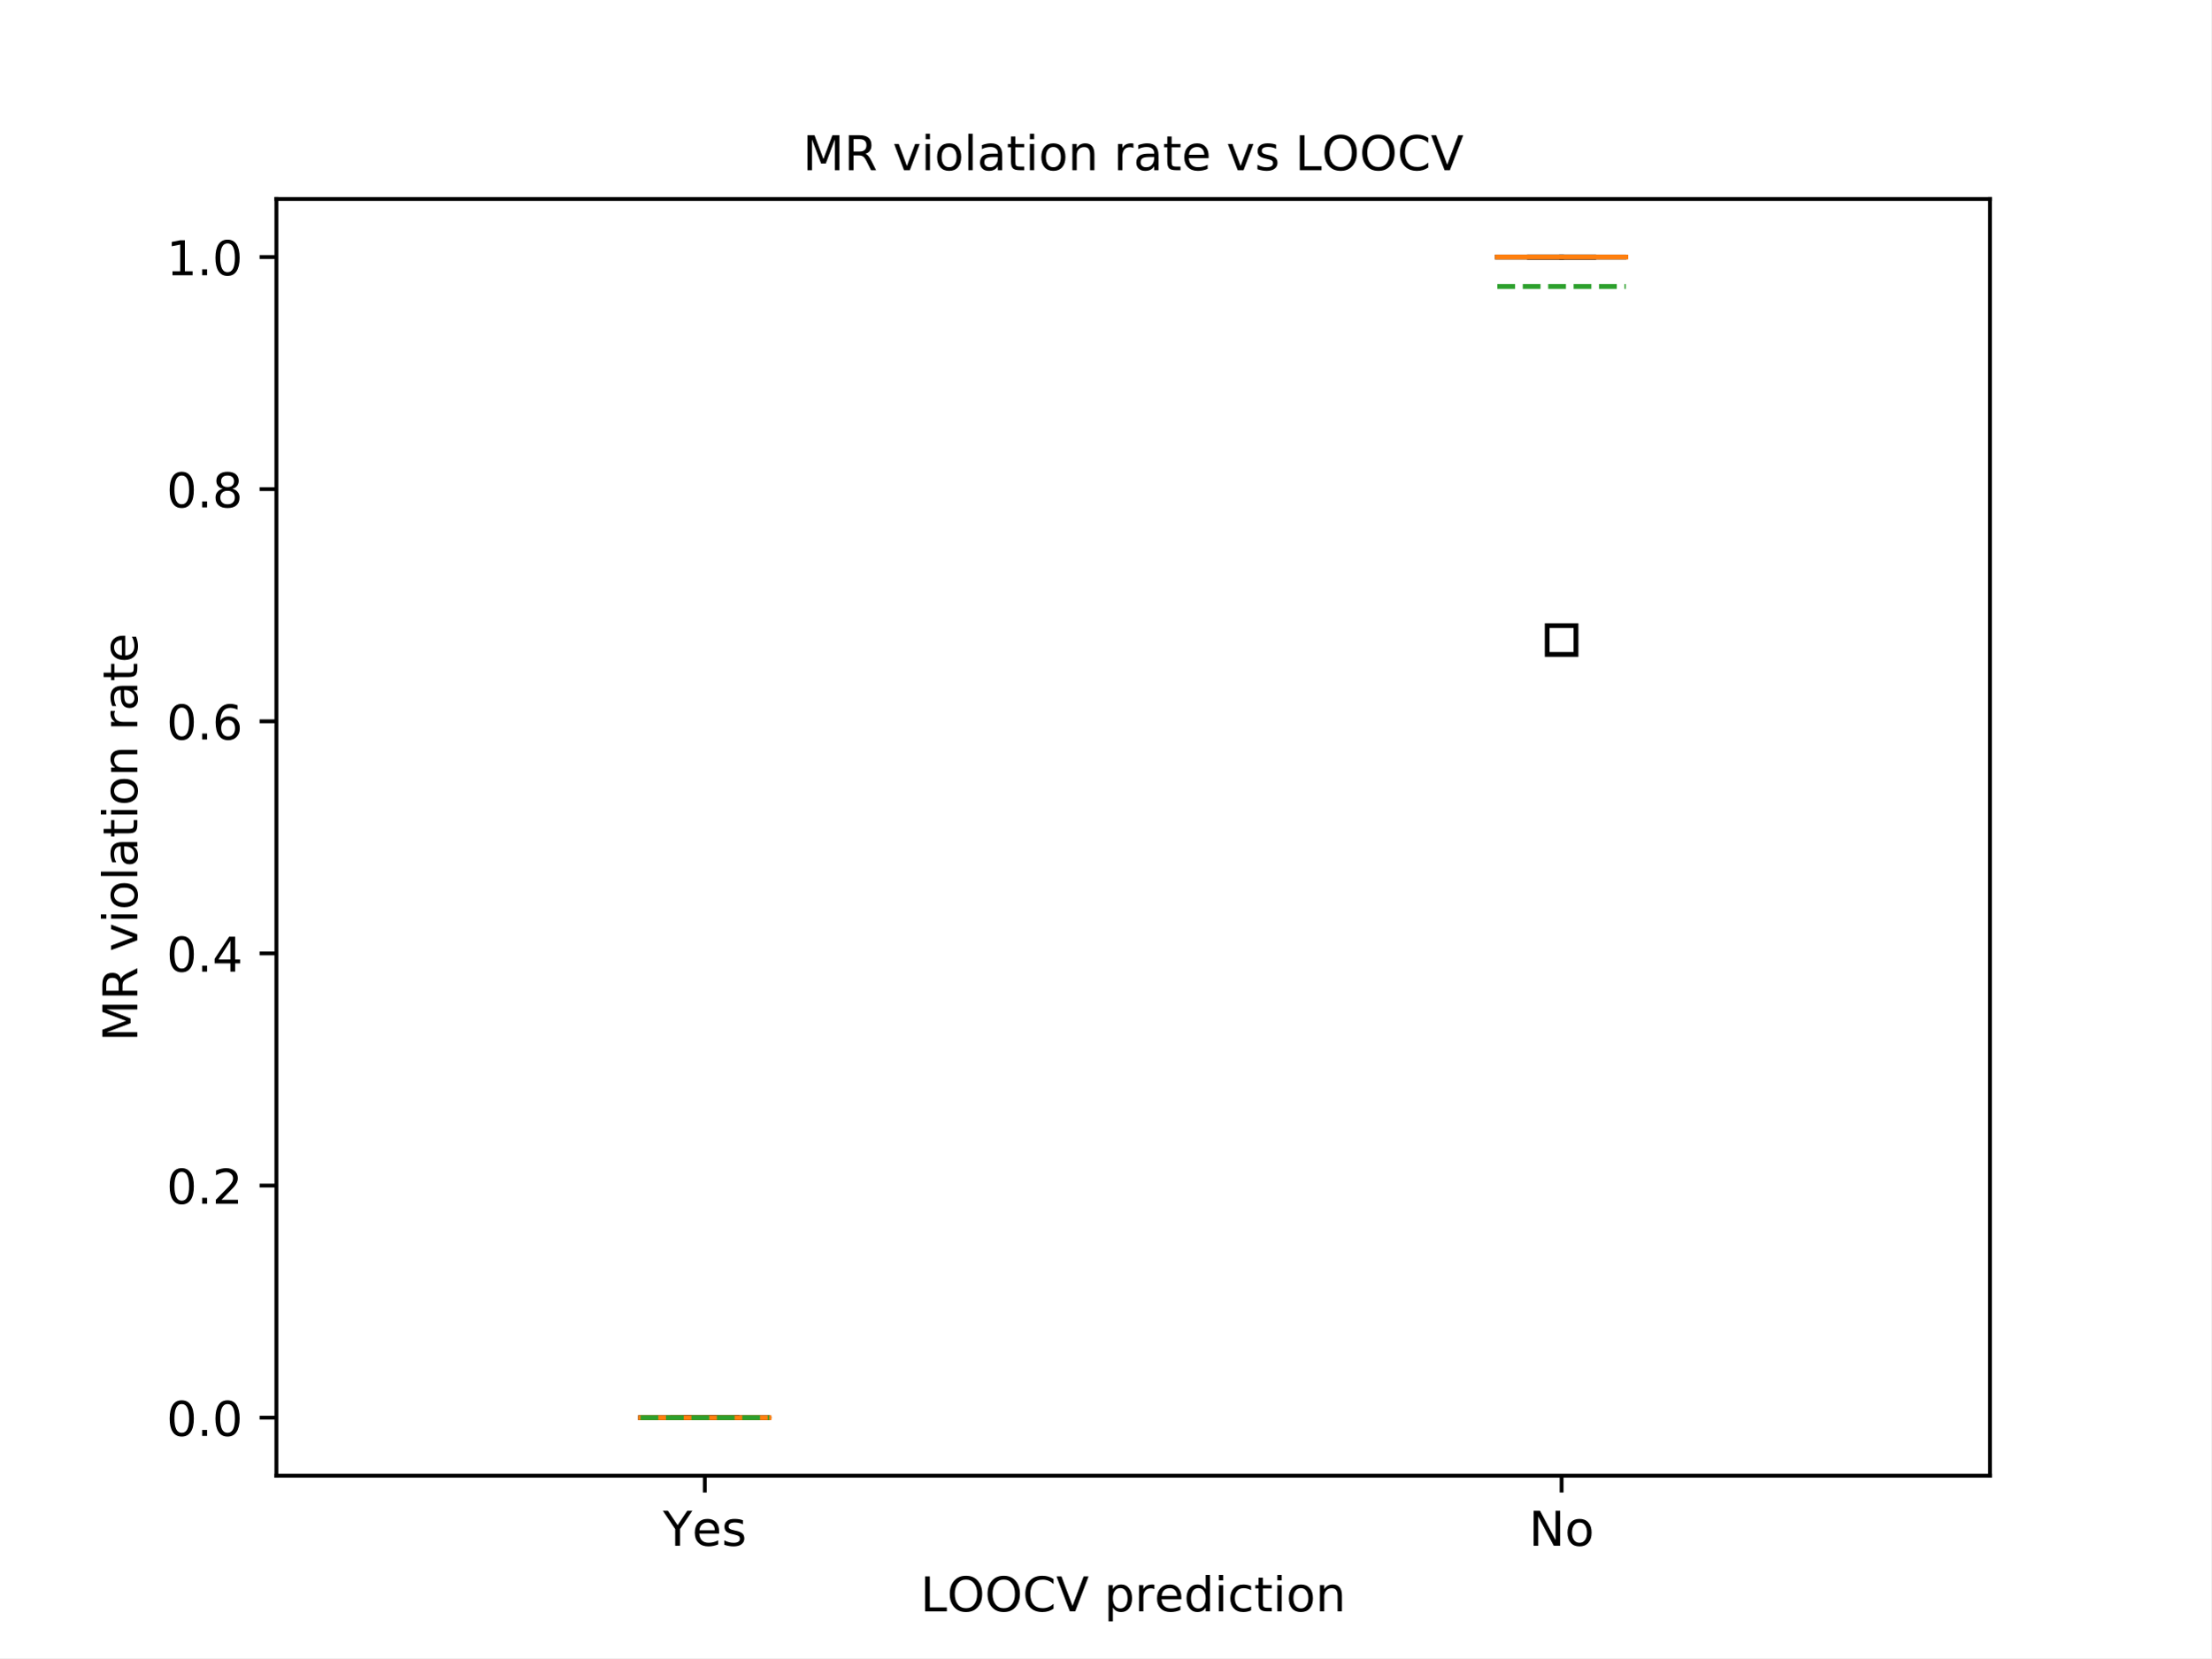
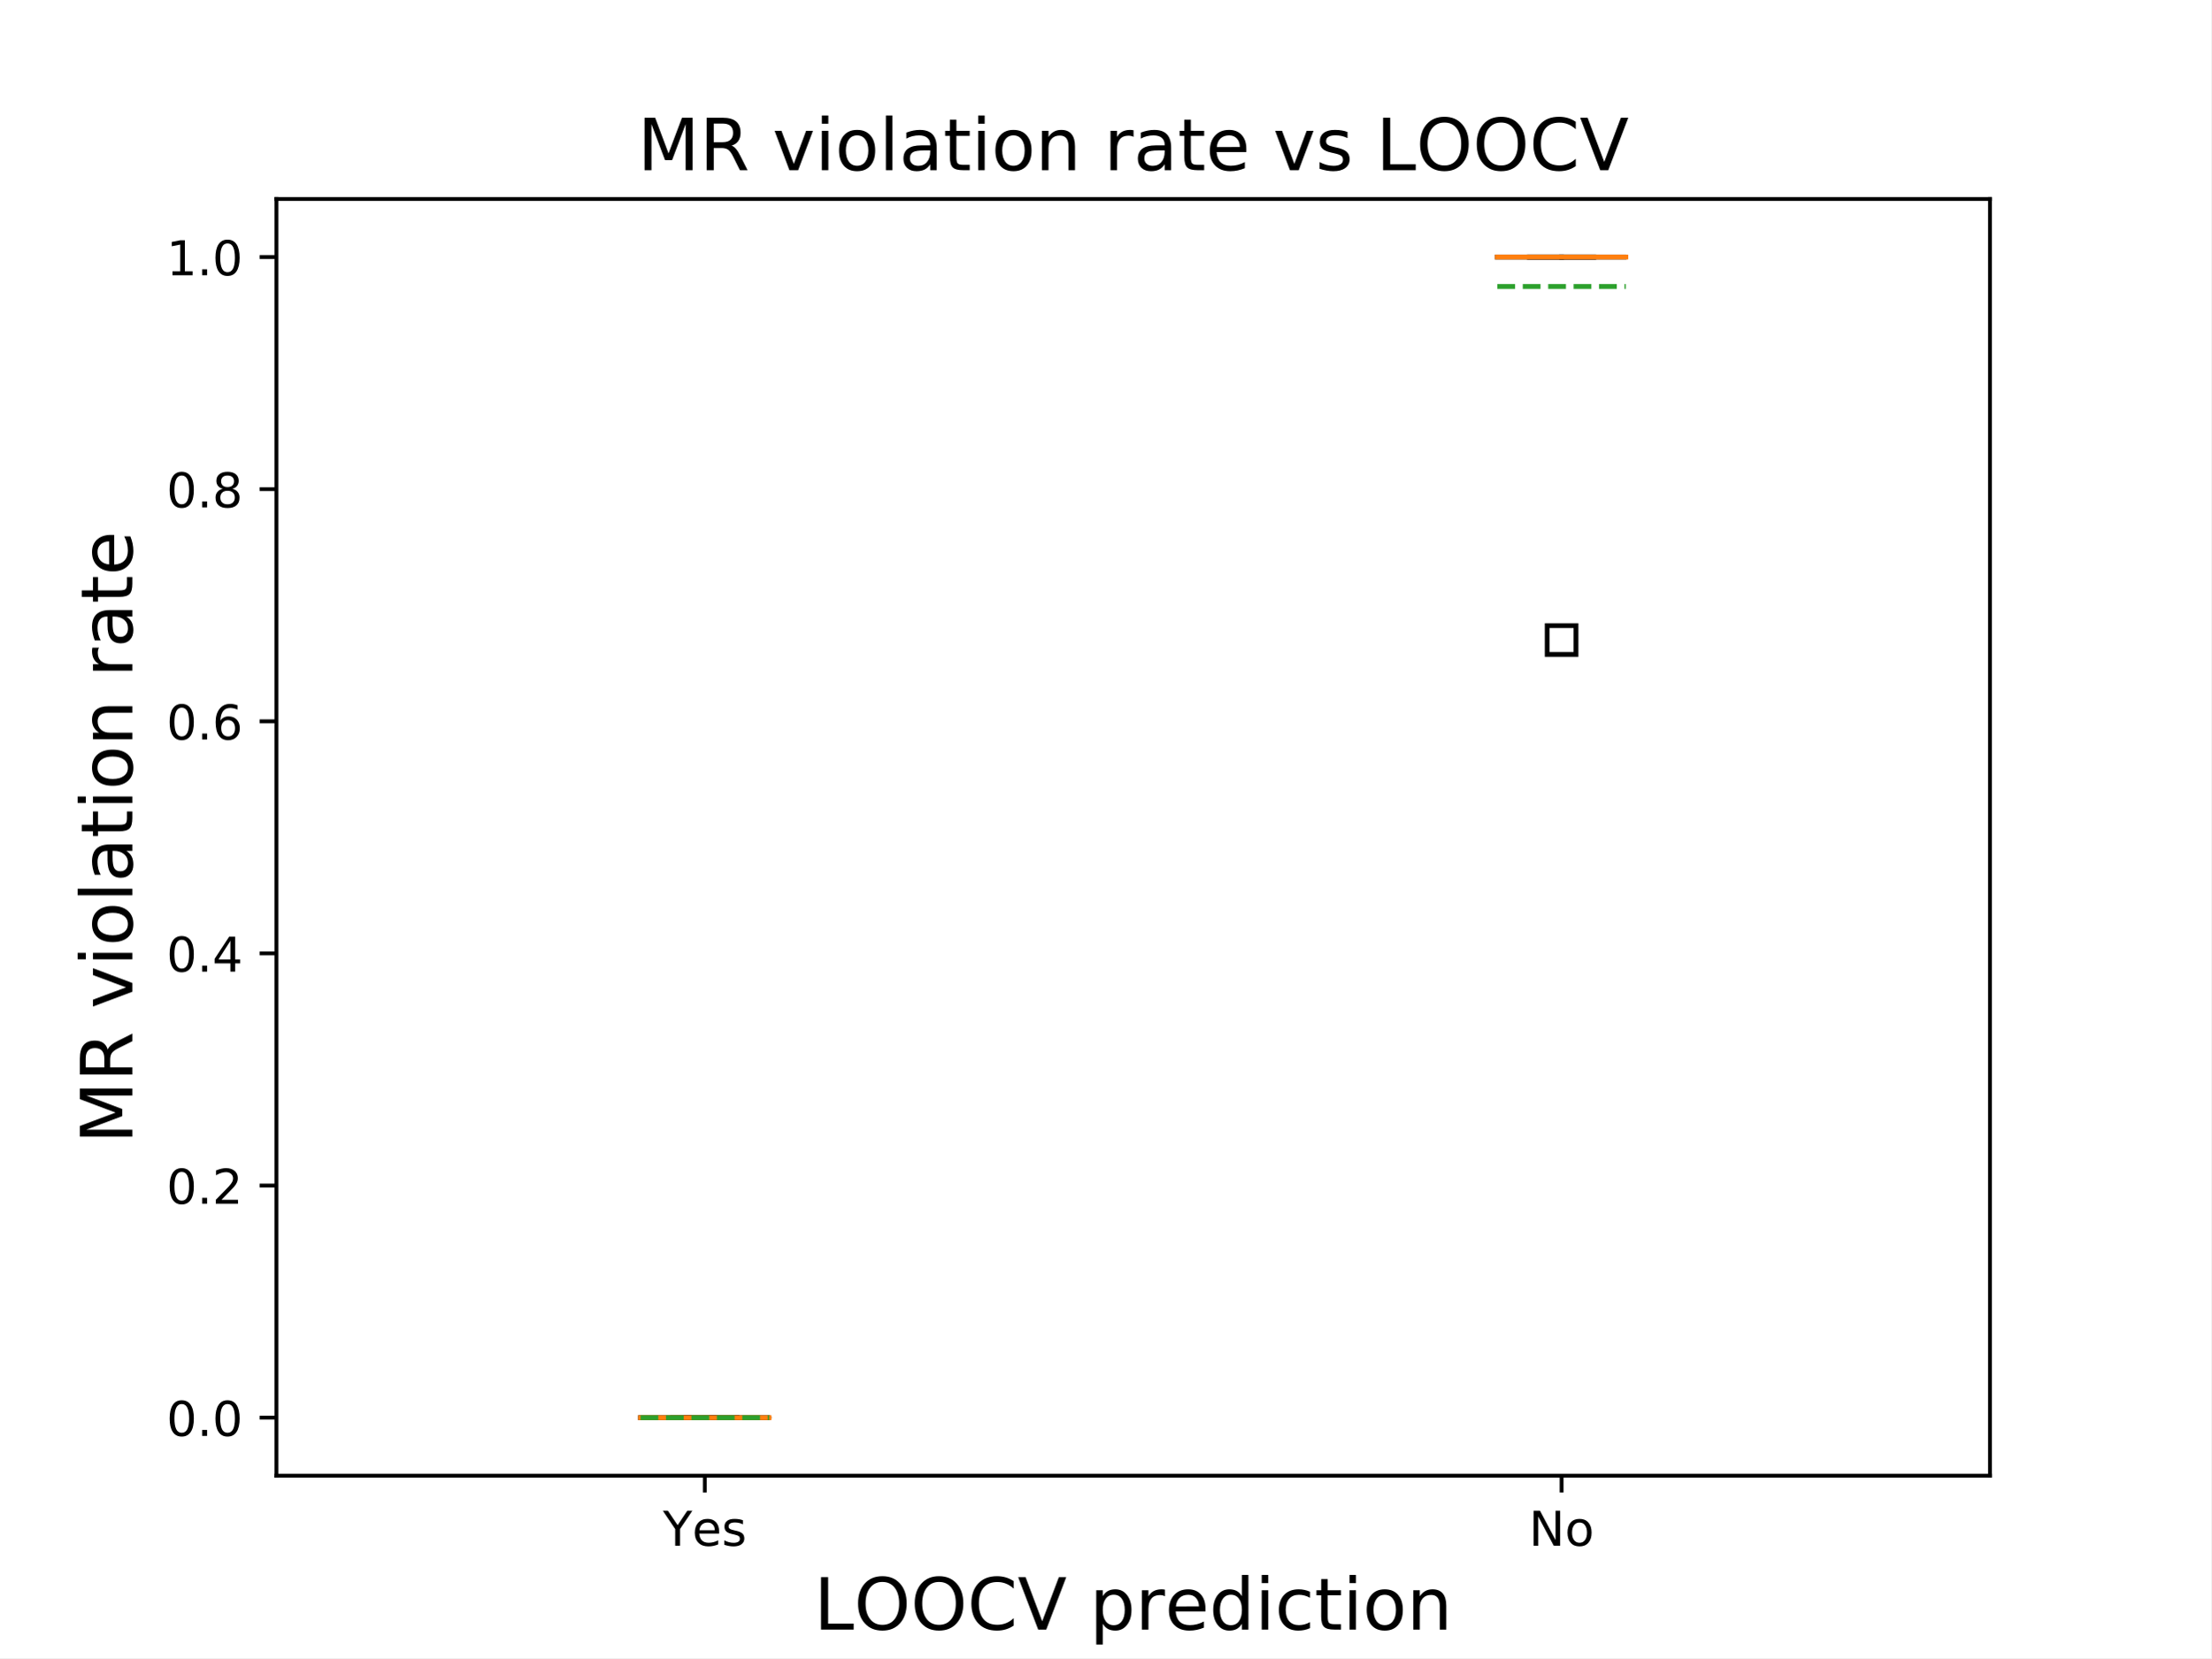
<svg xmlns="http://www.w3.org/2000/svg" xmlns:xlink="http://www.w3.org/1999/xlink" height="345.6pt" version="1.1" viewBox="0 0 460.8 345.6" width="460.8pt">
  <defs>
    <style type="text/css">
*{stroke-linecap:butt;stroke-linejoin:round;}
  </style>
  </defs>
  <g id="figure_1">
    <g id="patch_1">
      <path d="M 0 345.6  L 460.8 345.6  L 460.8 0  L 0 0  z " style="fill:#ffffff;" />
    </g>
    <g id="axes_1">
      <g id="patch_2">
        <path d="M 57.6 307.584  L 414.72 307.584  L 414.72 41.472  L 57.6 41.472  z " style="fill:#ffffff;" />
      </g>
      <g id="matplotlib.axis_1">
        <g id="xtick_1">
          <g id="line2d_1">
            <defs>
-               <path d="M 0 0  L 0 3.5  " id="m6969bfac36" style="stroke:#000000;stroke-width:0.8;" />
-             </defs>
-             <g>
-               <use style="stroke:#000000;stroke-width:0.8;" x="146.88" xlink:href="#m6969bfac36" y="307.584" />
+               <path d="M 0 0  L 0 3.5  " id="m2fade5f09b" style="stroke:#000000;stroke-width:0.8;" />
+             </defs>
+             <g>
+               <use style="stroke:#000000;stroke-width:0.8;" x="146.88" xlink:href="#m2fade5f09b" y="307.584" />
            </g>
          </g>
          <g id="text_1">
            <defs>
              <path d="M -0.203 72.906  L 10.406 72.906  L 30.609 42.922  L 50.688 72.906  L 61.281 72.906  L 35.5 34.719  L 35.5 0  L 25.594 0  L 25.594 34.719  z " id="DejaVuSans-89" />
              <path d="M 56.203 29.594  L 56.203 25.203  L 14.891 25.203  Q 15.484 15.922 20.484 11.062  Q 25.484 6.203 34.422 6.203  Q 39.594 6.203 44.453 7.469  Q 49.312 8.734 54.109 11.281  L 54.109 2.781  Q 49.266 0.734 44.188 -0.344  Q 39.109 -1.422 33.891 -1.422  Q 20.797 -1.422 13.156 6.188  Q 5.516 13.812 5.516 26.812  Q 5.516 40.234 12.766 48.109  Q 20.016 56 32.328 56  Q 43.359 56 49.781 48.891  Q 56.203 41.797 56.203 29.594  z M 47.219 32.234  Q 47.125 39.594 43.094 43.984  Q 39.062 48.391 32.422 48.391  Q 24.906 48.391 20.391 44.141  Q 15.875 39.891 15.188 32.172  z " id="DejaVuSans-101" />
              <path d="M 44.281 53.078  L 44.281 44.578  Q 40.484 46.531 36.375 47.5  Q 32.281 48.484 27.875 48.484  Q 21.188 48.484 17.844 46.438  Q 14.5 44.391 14.5 40.281  Q 14.5 37.156 16.891 35.375  Q 19.281 33.594 26.516 31.984  L 29.594 31.297  Q 39.156 29.25 43.188 25.516  Q 47.219 21.781 47.219 15.094  Q 47.219 7.469 41.188 3.016  Q 35.156 -1.422 24.609 -1.422  Q 20.219 -1.422 15.453 -0.562  Q 10.688 0.297 5.422 2  L 5.422 11.281  Q 10.406 8.688 15.234 7.391  Q 20.062 6.109 24.812 6.109  Q 31.156 6.109 34.562 8.281  Q 37.984 10.453 37.984 14.406  Q 37.984 18.062 35.516 20.016  Q 33.062 21.969 24.703 23.781  L 21.578 24.516  Q 13.234 26.266 9.516 29.906  Q 5.812 33.547 5.812 39.891  Q 5.812 47.609 11.281 51.797  Q 16.75 56 26.812 56  Q 31.781 56 36.172 55.266  Q 40.578 54.547 44.281 53.078  z " id="DejaVuSans-115" />
            </defs>
            <g transform="translate(138.155 322.1824)scale(0.1 -0.1)">
              <use xlink:href="#DejaVuSans-89" />
              <use x="60.881" xlink:href="#DejaVuSans-101" />
              <use x="122.404" xlink:href="#DejaVuSans-115" />
            </g>
          </g>
        </g>
        <g id="xtick_2">
          <g id="line2d_2">
            <g>
-               <use style="stroke:#000000;stroke-width:0.8;" x="325.44" xlink:href="#m6969bfac36" y="307.584" />
+               <use style="stroke:#000000;stroke-width:0.8;" x="325.44" xlink:href="#m2fade5f09b" y="307.584" />
            </g>
          </g>
          <g id="text_2">
            <defs>
              <path d="M 9.812 72.906  L 23.094 72.906  L 55.422 11.922  L 55.422 72.906  L 64.984 72.906  L 64.984 0  L 51.703 0  L 19.391 60.984  L 19.391 0  L 9.812 0  z " id="DejaVuSans-78" />
              <path d="M 30.609 48.391  Q 23.391 48.391 19.188 42.75  Q 14.984 37.109 14.984 27.297  Q 14.984 17.484 19.156 11.844  Q 23.344 6.203 30.609 6.203  Q 37.797 6.203 41.984 11.859  Q 46.188 17.531 46.188 27.297  Q 46.188 37.016 41.984 42.703  Q 37.797 48.391 30.609 48.391  z M 30.609 56  Q 42.328 56 49.016 48.375  Q 55.719 40.766 55.719 27.297  Q 55.719 13.875 49.016 6.219  Q 42.328 -1.422 30.609 -1.422  Q 18.844 -1.422 12.172 6.219  Q 5.516 13.875 5.516 27.297  Q 5.516 40.766 12.172 48.375  Q 18.844 56 30.609 56  z " id="DejaVuSans-111" />
            </defs>
            <g transform="translate(318.64 322.1824)scale(0.1 -0.1)">
              <use xlink:href="#DejaVuSans-78" />
              <use x="74.805" xlink:href="#DejaVuSans-111" />
            </g>
          </g>
        </g>
        <g id="text_3">
          <defs>
            <path d="M 9.812 72.906  L 19.672 72.906  L 19.672 8.297  L 55.172 8.297  L 55.172 0  L 9.812 0  z " id="DejaVuSans-76" />
            <path d="M 39.406 66.219  Q 28.656 66.219 22.328 58.203  Q 16.016 50.203 16.016 36.375  Q 16.016 22.609 22.328 14.594  Q 28.656 6.594 39.406 6.594  Q 50.141 6.594 56.422 14.594  Q 62.703 22.609 62.703 36.375  Q 62.703 50.203 56.422 58.203  Q 50.141 66.219 39.406 66.219  z M 39.406 74.219  Q 54.734 74.219 63.906 63.938  Q 73.094 53.656 73.094 36.375  Q 73.094 19.141 63.906 8.859  Q 54.734 -1.422 39.406 -1.422  Q 24.031 -1.422 14.812 8.828  Q 5.609 19.094 5.609 36.375  Q 5.609 53.656 14.812 63.938  Q 24.031 74.219 39.406 74.219  z " id="DejaVuSans-79" />
            <path d="M 64.406 67.281  L 64.406 56.891  Q 59.422 61.531 53.781 63.812  Q 48.141 66.109 41.797 66.109  Q 29.297 66.109 22.656 58.469  Q 16.016 50.828 16.016 36.375  Q 16.016 21.969 22.656 14.328  Q 29.297 6.688 41.797 6.688  Q 48.141 6.688 53.781 8.984  Q 59.422 11.281 64.406 15.922  L 64.406 5.609  Q 59.234 2.094 53.438 0.328  Q 47.656 -1.422 41.219 -1.422  Q 24.656 -1.422 15.125 8.703  Q 5.609 18.844 5.609 36.375  Q 5.609 53.953 15.125 64.078  Q 24.656 74.219 41.219 74.219  Q 47.75 74.219 53.531 72.484  Q 59.328 70.75 64.406 67.281  z " id="DejaVuSans-67" />
            <path d="M 28.609 0  L 0.781 72.906  L 11.078 72.906  L 34.188 11.531  L 57.328 72.906  L 67.578 72.906  L 39.797 0  z " id="DejaVuSans-86" />
            <path id="DejaVuSans-32" />
            <path d="M 18.109 8.203  L 18.109 -20.797  L 9.078 -20.797  L 9.078 54.688  L 18.109 54.688  L 18.109 46.391  Q 20.953 51.266 25.266 53.625  Q 29.594 56 35.594 56  Q 45.562 56 51.781 48.094  Q 58.016 40.188 58.016 27.297  Q 58.016 14.406 51.781 6.484  Q 45.562 -1.422 35.594 -1.422  Q 29.594 -1.422 25.266 0.953  Q 20.953 3.328 18.109 8.203  z M 48.688 27.297  Q 48.688 37.203 44.609 42.844  Q 40.531 48.484 33.406 48.484  Q 26.266 48.484 22.188 42.844  Q 18.109 37.203 18.109 27.297  Q 18.109 17.391 22.188 11.75  Q 26.266 6.109 33.406 6.109  Q 40.531 6.109 44.609 11.75  Q 48.688 17.391 48.688 27.297  z " id="DejaVuSans-112" />
            <path d="M 41.109 46.297  Q 39.594 47.172 37.812 47.578  Q 36.031 48 33.891 48  Q 26.266 48 22.188 43.047  Q 18.109 38.094 18.109 28.812  L 18.109 0  L 9.078 0  L 9.078 54.688  L 18.109 54.688  L 18.109 46.188  Q 20.953 51.172 25.484 53.578  Q 30.031 56 36.531 56  Q 37.453 56 38.578 55.875  Q 39.703 55.766 41.062 55.516  z " id="DejaVuSans-114" />
            <path d="M 45.406 46.391  L 45.406 75.984  L 54.391 75.984  L 54.391 0  L 45.406 0  L 45.406 8.203  Q 42.578 3.328 38.25 0.953  Q 33.938 -1.422 27.875 -1.422  Q 17.969 -1.422 11.734 6.484  Q 5.516 14.406 5.516 27.297  Q 5.516 40.188 11.734 48.094  Q 17.969 56 27.875 56  Q 33.938 56 38.25 53.625  Q 42.578 51.266 45.406 46.391  z M 14.797 27.297  Q 14.797 17.391 18.875 11.75  Q 22.953 6.109 30.078 6.109  Q 37.203 6.109 41.297 11.75  Q 45.406 17.391 45.406 27.297  Q 45.406 37.203 41.297 42.844  Q 37.203 48.484 30.078 48.484  Q 22.953 48.484 18.875 42.844  Q 14.797 37.203 14.797 27.297  z " id="DejaVuSans-100" />
            <path d="M 9.422 54.688  L 18.406 54.688  L 18.406 0  L 9.422 0  z M 9.422 75.984  L 18.406 75.984  L 18.406 64.594  L 9.422 64.594  z " id="DejaVuSans-105" />
            <path d="M 48.781 52.594  L 48.781 44.188  Q 44.969 46.297 41.141 47.344  Q 37.312 48.391 33.406 48.391  Q 24.656 48.391 19.812 42.844  Q 14.984 37.312 14.984 27.297  Q 14.984 17.281 19.812 11.734  Q 24.656 6.203 33.406 6.203  Q 37.312 6.203 41.141 7.25  Q 44.969 8.297 48.781 10.406  L 48.781 2.094  Q 45.016 0.344 40.984 -0.531  Q 36.969 -1.422 32.422 -1.422  Q 20.062 -1.422 12.781 6.344  Q 5.516 14.109 5.516 27.297  Q 5.516 40.672 12.859 48.328  Q 20.219 56 33.016 56  Q 37.156 56 41.109 55.141  Q 45.062 54.297 48.781 52.594  z " id="DejaVuSans-99" />
            <path d="M 18.312 70.219  L 18.312 54.688  L 36.812 54.688  L 36.812 47.703  L 18.312 47.703  L 18.312 18.016  Q 18.312 11.328 20.141 9.422  Q 21.969 7.516 27.594 7.516  L 36.812 7.516  L 36.812 0  L 27.594 0  Q 17.188 0 13.234 3.875  Q 9.281 7.766 9.281 18.016  L 9.281 47.703  L 2.688 47.703  L 2.688 54.688  L 9.281 54.688  L 9.281 70.219  z " id="DejaVuSans-116" />
            <path d="M 54.891 33.016  L 54.891 0  L 45.906 0  L 45.906 32.719  Q 45.906 40.484 42.875 44.328  Q 39.844 48.188 33.797 48.188  Q 26.516 48.188 22.312 43.547  Q 18.109 38.922 18.109 30.906  L 18.109 0  L 9.078 0  L 9.078 54.688  L 18.109 54.688  L 18.109 46.188  Q 21.344 51.125 25.703 53.562  Q 30.078 56 35.797 56  Q 45.219 56 50.047 50.172  Q 54.891 44.344 54.891 33.016  z " id="DejaVuSans-110" />
          </defs>
-           <g transform="translate(191.8092 335.8606)scale(0.1 -0.1)">
+           <g transform="translate(169.6338 339.6598)scale(0.15 -0.15)">
            <use xlink:href="#DejaVuSans-76" />
            <use x="55.666" xlink:href="#DejaVuSans-79" />
            <use x="134.377" xlink:href="#DejaVuSans-79" />
            <use x="213.088" xlink:href="#DejaVuSans-67" />
            <use x="282.912" xlink:href="#DejaVuSans-86" />
            <use x="351.32" xlink:href="#DejaVuSans-32" />
            <use x="383.107" xlink:href="#DejaVuSans-112" />
            <use x="446.584" xlink:href="#DejaVuSans-114" />
            <use x="487.666" xlink:href="#DejaVuSans-101" />
            <use x="549.189" xlink:href="#DejaVuSans-100" />
            <use x="612.666" xlink:href="#DejaVuSans-105" />
            <use x="640.449" xlink:href="#DejaVuSans-99" />
            <use x="695.43" xlink:href="#DejaVuSans-116" />
            <use x="734.639" xlink:href="#DejaVuSans-105" />
            <use x="762.422" xlink:href="#DejaVuSans-111" />
            <use x="823.604" xlink:href="#DejaVuSans-110" />
          </g>
        </g>
      </g>
      <g id="matplotlib.axis_2">
        <g id="ytick_1">
          <g id="line2d_3">
            <defs>
-               <path d="M 0 0  L -3.5 0  " id="mbdde9f64de" style="stroke:#000000;stroke-width:0.8;" />
-             </defs>
-             <g>
-               <use style="stroke:#000000;stroke-width:0.8;" x="57.6" xlink:href="#mbdde9f64de" y="295.488" />
+               <path d="M 0 0  L -3.5 0  " id="m467bf72678" style="stroke:#000000;stroke-width:0.8;" />
+             </defs>
+             <g>
+               <use style="stroke:#000000;stroke-width:0.8;" x="57.6" xlink:href="#m467bf72678" y="295.488" />
            </g>
          </g>
          <g id="text_4">
            <defs>
              <path d="M 31.781 66.406  Q 24.172 66.406 20.328 58.906  Q 16.5 51.422 16.5 36.375  Q 16.5 21.391 20.328 13.891  Q 24.172 6.391 31.781 6.391  Q 39.453 6.391 43.281 13.891  Q 47.125 21.391 47.125 36.375  Q 47.125 51.422 43.281 58.906  Q 39.453 66.406 31.781 66.406  z M 31.781 74.219  Q 44.047 74.219 50.516 64.516  Q 56.984 54.828 56.984 36.375  Q 56.984 17.969 50.516 8.266  Q 44.047 -1.422 31.781 -1.422  Q 19.531 -1.422 13.062 8.266  Q 6.594 17.969 6.594 36.375  Q 6.594 54.828 13.062 64.516  Q 19.531 74.219 31.781 74.219  z " id="DejaVuSans-48" />
              <path d="M 10.688 12.406  L 21 12.406  L 21 0  L 10.688 0  z " id="DejaVuSans-46" />
            </defs>
            <g transform="translate(34.69687 299.2872)scale(0.1 -0.1)">
              <use xlink:href="#DejaVuSans-48" />
              <use x="63.623" xlink:href="#DejaVuSans-46" />
              <use x="95.41" xlink:href="#DejaVuSans-48" />
            </g>
          </g>
        </g>
        <g id="ytick_2">
          <g id="line2d_4">
            <g>
-               <use style="stroke:#000000;stroke-width:0.8;" x="57.6" xlink:href="#mbdde9f64de" y="247.104" />
+               <use style="stroke:#000000;stroke-width:0.8;" x="57.6" xlink:href="#m467bf72678" y="247.104" />
            </g>
          </g>
          <g id="text_5">
            <defs>
              <path d="M 19.188 8.297  L 53.609 8.297  L 53.609 0  L 7.328 0  L 7.328 8.297  Q 12.938 14.109 22.625 23.891  Q 32.328 33.688 34.812 36.531  Q 39.547 41.844 41.422 45.531  Q 43.312 49.219 43.312 52.781  Q 43.312 58.594 39.234 62.25  Q 35.156 65.922 28.609 65.922  Q 23.969 65.922 18.812 64.312  Q 13.672 62.703 7.812 59.422  L 7.812 69.391  Q 13.766 71.781 18.938 73  Q 24.125 74.219 28.422 74.219  Q 39.75 74.219 46.484 68.547  Q 53.219 62.891 53.219 53.422  Q 53.219 48.922 51.531 44.891  Q 49.859 40.875 45.406 35.406  Q 44.188 33.984 37.641 27.219  Q 31.109 20.453 19.188 8.297  z " id="DejaVuSans-50" />
            </defs>
            <g transform="translate(34.69687 250.9032)scale(0.1 -0.1)">
              <use xlink:href="#DejaVuSans-48" />
              <use x="63.623" xlink:href="#DejaVuSans-46" />
              <use x="95.41" xlink:href="#DejaVuSans-50" />
            </g>
          </g>
        </g>
        <g id="ytick_3">
          <g id="line2d_5">
            <g>
-               <use style="stroke:#000000;stroke-width:0.8;" x="57.6" xlink:href="#mbdde9f64de" y="198.72" />
+               <use style="stroke:#000000;stroke-width:0.8;" x="57.6" xlink:href="#m467bf72678" y="198.72" />
            </g>
          </g>
          <g id="text_6">
            <defs>
              <path d="M 37.797 64.312  L 12.891 25.391  L 37.797 25.391  z M 35.203 72.906  L 47.609 72.906  L 47.609 25.391  L 58.016 25.391  L 58.016 17.188  L 47.609 17.188  L 47.609 0  L 37.797 0  L 37.797 17.188  L 4.891 17.188  L 4.891 26.703  z " id="DejaVuSans-52" />
            </defs>
            <g transform="translate(34.69687 202.5192)scale(0.1 -0.1)">
              <use xlink:href="#DejaVuSans-48" />
              <use x="63.623" xlink:href="#DejaVuSans-46" />
              <use x="95.41" xlink:href="#DejaVuSans-52" />
            </g>
          </g>
        </g>
        <g id="ytick_4">
          <g id="line2d_6">
            <g>
-               <use style="stroke:#000000;stroke-width:0.8;" x="57.6" xlink:href="#mbdde9f64de" y="150.336" />
+               <use style="stroke:#000000;stroke-width:0.8;" x="57.6" xlink:href="#m467bf72678" y="150.336" />
            </g>
          </g>
          <g id="text_7">
            <defs>
              <path d="M 33.016 40.375  Q 26.375 40.375 22.484 35.828  Q 18.609 31.297 18.609 23.391  Q 18.609 15.531 22.484 10.953  Q 26.375 6.391 33.016 6.391  Q 39.656 6.391 43.531 10.953  Q 47.406 15.531 47.406 23.391  Q 47.406 31.297 43.531 35.828  Q 39.656 40.375 33.016 40.375  z M 52.594 71.297  L 52.594 62.312  Q 48.875 64.062 45.094 64.984  Q 41.312 65.922 37.594 65.922  Q 27.828 65.922 22.672 59.328  Q 17.531 52.734 16.797 39.406  Q 19.672 43.656 24.016 45.922  Q 28.375 48.188 33.594 48.188  Q 44.578 48.188 50.953 41.516  Q 57.328 34.859 57.328 23.391  Q 57.328 12.156 50.688 5.359  Q 44.047 -1.422 33.016 -1.422  Q 20.359 -1.422 13.672 8.266  Q 6.984 17.969 6.984 36.375  Q 6.984 53.656 15.188 63.938  Q 23.391 74.219 37.203 74.219  Q 40.922 74.219 44.703 73.484  Q 48.484 72.75 52.594 71.297  z " id="DejaVuSans-54" />
            </defs>
            <g transform="translate(34.69687 154.1352)scale(0.1 -0.1)">
              <use xlink:href="#DejaVuSans-48" />
              <use x="63.623" xlink:href="#DejaVuSans-46" />
              <use x="95.41" xlink:href="#DejaVuSans-54" />
            </g>
          </g>
        </g>
        <g id="ytick_5">
          <g id="line2d_7">
            <g>
-               <use style="stroke:#000000;stroke-width:0.8;" x="57.6" xlink:href="#mbdde9f64de" y="101.952" />
+               <use style="stroke:#000000;stroke-width:0.8;" x="57.6" xlink:href="#m467bf72678" y="101.952" />
            </g>
          </g>
          <g id="text_8">
            <defs>
              <path d="M 31.781 34.625  Q 24.75 34.625 20.719 30.859  Q 16.703 27.094 16.703 20.516  Q 16.703 13.922 20.719 10.156  Q 24.75 6.391 31.781 6.391  Q 38.812 6.391 42.859 10.172  Q 46.922 13.969 46.922 20.516  Q 46.922 27.094 42.891 30.859  Q 38.875 34.625 31.781 34.625  z M 21.922 38.812  Q 15.578 40.375 12.031 44.719  Q 8.5 49.078 8.5 55.328  Q 8.5 64.062 14.719 69.141  Q 20.953 74.219 31.781 74.219  Q 42.672 74.219 48.875 69.141  Q 55.078 64.062 55.078 55.328  Q 55.078 49.078 51.531 44.719  Q 48 40.375 41.703 38.812  Q 48.828 37.156 52.797 32.312  Q 56.781 27.484 56.781 20.516  Q 56.781 9.906 50.312 4.234  Q 43.844 -1.422 31.781 -1.422  Q 19.734 -1.422 13.25 4.234  Q 6.781 9.906 6.781 20.516  Q 6.781 27.484 10.781 32.312  Q 14.797 37.156 21.922 38.812  z M 18.312 54.391  Q 18.312 48.734 21.844 45.562  Q 25.391 42.391 31.781 42.391  Q 38.141 42.391 41.719 45.562  Q 45.312 48.734 45.312 54.391  Q 45.312 60.062 41.719 63.234  Q 38.141 66.406 31.781 66.406  Q 25.391 66.406 21.844 63.234  Q 18.312 60.062 18.312 54.391  z " id="DejaVuSans-56" />
            </defs>
            <g transform="translate(34.69687 105.7512)scale(0.1 -0.1)">
              <use xlink:href="#DejaVuSans-48" />
              <use x="63.623" xlink:href="#DejaVuSans-46" />
              <use x="95.41" xlink:href="#DejaVuSans-56" />
            </g>
          </g>
        </g>
        <g id="ytick_6">
          <g id="line2d_8">
            <g>
-               <use style="stroke:#000000;stroke-width:0.8;" x="57.6" xlink:href="#mbdde9f64de" y="53.568" />
+               <use style="stroke:#000000;stroke-width:0.8;" x="57.6" xlink:href="#m467bf72678" y="53.568" />
            </g>
          </g>
          <g id="text_9">
            <defs>
              <path d="M 12.406 8.297  L 28.516 8.297  L 28.516 63.922  L 10.984 60.406  L 10.984 69.391  L 28.422 72.906  L 38.281 72.906  L 38.281 8.297  L 54.391 8.297  L 54.391 0  L 12.406 0  z " id="DejaVuSans-49" />
            </defs>
            <g transform="translate(34.69687 57.36722)scale(0.1 -0.1)">
              <use xlink:href="#DejaVuSans-49" />
              <use x="63.623" xlink:href="#DejaVuSans-46" />
              <use x="95.41" xlink:href="#DejaVuSans-48" />
            </g>
          </g>
        </g>
        <g id="text_10">
          <defs>
            <path d="M 9.812 72.906  L 24.516 72.906  L 43.109 23.297  L 61.812 72.906  L 76.516 72.906  L 76.516 0  L 66.891 0  L 66.891 64.016  L 48.094 14.016  L 38.188 14.016  L 19.391 64.016  L 19.391 0  L 9.812 0  z " id="DejaVuSans-77" />
            <path d="M 44.391 34.188  Q 47.562 33.109 50.562 29.594  Q 53.562 26.078 56.594 19.922  L 66.609 0  L 56 0  L 46.688 18.703  Q 43.062 26.031 39.672 28.422  Q 36.281 30.812 30.422 30.812  L 19.672 30.812  L 19.672 0  L 9.812 0  L 9.812 72.906  L 32.078 72.906  Q 44.578 72.906 50.734 67.672  Q 56.891 62.453 56.891 51.906  Q 56.891 45.016 53.688 40.469  Q 50.484 35.938 44.391 34.188  z M 19.672 64.797  L 19.672 38.922  L 32.078 38.922  Q 39.203 38.922 42.844 42.219  Q 46.484 45.516 46.484 51.906  Q 46.484 58.297 42.844 61.547  Q 39.203 64.797 32.078 64.797  z " id="DejaVuSans-82" />
            <path d="M 2.984 54.688  L 12.5 54.688  L 29.594 8.797  L 46.688 54.688  L 56.203 54.688  L 35.688 0  L 23.484 0  z " id="DejaVuSans-118" />
            <path d="M 9.422 75.984  L 18.406 75.984  L 18.406 0  L 9.422 0  z " id="DejaVuSans-108" />
            <path d="M 34.281 27.484  Q 23.391 27.484 19.188 25  Q 14.984 22.516 14.984 16.5  Q 14.984 11.719 18.141 8.906  Q 21.297 6.109 26.703 6.109  Q 34.188 6.109 38.703 11.406  Q 43.219 16.703 43.219 25.484  L 43.219 27.484  z M 52.203 31.203  L 52.203 0  L 43.219 0  L 43.219 8.297  Q 40.141 3.328 35.547 0.953  Q 30.953 -1.422 24.312 -1.422  Q 15.922 -1.422 10.953 3.297  Q 6 8.016 6 15.922  Q 6 25.141 12.172 29.828  Q 18.359 34.516 30.609 34.516  L 43.219 34.516  L 43.219 35.406  Q 43.219 41.609 39.141 45  Q 35.062 48.391 27.688 48.391  Q 23 48.391 18.547 47.266  Q 14.109 46.141 10.016 43.891  L 10.016 52.203  Q 14.938 54.109 19.578 55.047  Q 24.219 56 28.609 56  Q 40.484 56 46.344 49.844  Q 52.203 43.703 52.203 31.203  z " id="DejaVuSans-97" />
          </defs>
-           <g transform="translate(28.61719 217.0889)rotate(-90)scale(0.1 -0.1)">
+           <g transform="translate(27.57734 238.3694)rotate(-90)scale(0.15 -0.15)">
            <use xlink:href="#DejaVuSans-77" />
            <use x="86.279" xlink:href="#DejaVuSans-82" />
            <use x="155.762" xlink:href="#DejaVuSans-32" />
            <use x="187.549" xlink:href="#DejaVuSans-118" />
            <use x="246.729" xlink:href="#DejaVuSans-105" />
            <use x="274.512" xlink:href="#DejaVuSans-111" />
            <use x="335.693" xlink:href="#DejaVuSans-108" />
            <use x="363.477" xlink:href="#DejaVuSans-97" />
            <use x="424.756" xlink:href="#DejaVuSans-116" />
            <use x="463.965" xlink:href="#DejaVuSans-105" />
            <use x="491.748" xlink:href="#DejaVuSans-111" />
            <use x="552.93" xlink:href="#DejaVuSans-110" />
            <use x="616.309" xlink:href="#DejaVuSans-32" />
            <use x="648.096" xlink:href="#DejaVuSans-114" />
            <use x="689.209" xlink:href="#DejaVuSans-97" />
            <use x="750.488" xlink:href="#DejaVuSans-116" />
            <use x="789.697" xlink:href="#DejaVuSans-101" />
          </g>
        </g>
      </g>
      <g id="line2d_9">
-         <path clip-path="url(#p20874fc435)" d="M 133.488 295.488  L 160.272 295.488  L 160.272 295.488  L 133.488 295.488  L 133.488 295.488  " style="fill:none;stroke:#000000;stroke-linecap:square;" />
+         <path clip-path="url(#pc259ebea69)" d="M 133.488 295.488  L 160.272 295.488  L 160.272 295.488  L 133.488 295.488  L 133.488 295.488  " style="fill:none;stroke:#000000;stroke-linecap:square;" />
      </g>
      <g id="line2d_10">
-         <path clip-path="url(#p20874fc435)" d="M 146.88 295.488  L 146.88 295.488  " style="fill:none;stroke:#000000;stroke-linecap:square;" />
+         <path clip-path="url(#pc259ebea69)" d="M 146.88 295.488  L 146.88 295.488  " style="fill:none;stroke:#000000;stroke-linecap:square;" />
      </g>
      <g id="line2d_11">
-         <path clip-path="url(#p20874fc435)" d="M 146.88 295.488  L 146.88 295.488  " style="fill:none;stroke:#000000;stroke-linecap:square;" />
+         <path clip-path="url(#pc259ebea69)" d="M 146.88 295.488  L 146.88 295.488  " style="fill:none;stroke:#000000;stroke-linecap:square;" />
      </g>
      <g id="line2d_12">
-         <path clip-path="url(#p20874fc435)" d="M 140.184 295.488  L 153.576 295.488  " style="fill:none;stroke:#000000;stroke-linecap:square;" />
+         <path clip-path="url(#pc259ebea69)" d="M 140.184 295.488  L 153.576 295.488  " style="fill:none;stroke:#000000;stroke-linecap:square;" />
      </g>
      <g id="line2d_13">
-         <path clip-path="url(#p20874fc435)" d="M 140.184 295.488  L 153.576 295.488  " style="fill:none;stroke:#000000;stroke-linecap:square;" />
+         <path clip-path="url(#pc259ebea69)" d="M 140.184 295.488  L 153.576 295.488  " style="fill:none;stroke:#000000;stroke-linecap:square;" />
      </g>
      <g id="line2d_14" />
      <g id="line2d_15">
-         <path clip-path="url(#p20874fc435)" d="M 312.048 53.568  L 338.832 53.568  L 338.832 53.568  L 312.048 53.568  L 312.048 53.568  " style="fill:none;stroke:#000000;stroke-linecap:square;" />
+         <path clip-path="url(#pc259ebea69)" d="M 312.048 53.568  L 338.832 53.568  L 338.832 53.568  L 312.048 53.568  L 312.048 53.568  " style="fill:none;stroke:#000000;stroke-linecap:square;" />
      </g>
      <g id="line2d_16">
-         <path clip-path="url(#p20874fc435)" d="M 325.44 53.568  L 325.44 53.568  " style="fill:none;stroke:#000000;stroke-linecap:square;" />
+         <path clip-path="url(#pc259ebea69)" d="M 325.44 53.568  L 325.44 53.568  " style="fill:none;stroke:#000000;stroke-linecap:square;" />
      </g>
      <g id="line2d_17">
-         <path clip-path="url(#p20874fc435)" d="M 325.44 53.568  L 325.44 53.568  " style="fill:none;stroke:#000000;stroke-linecap:square;" />
+         <path clip-path="url(#pc259ebea69)" d="M 325.44 53.568  L 325.44 53.568  " style="fill:none;stroke:#000000;stroke-linecap:square;" />
      </g>
      <g id="line2d_18">
-         <path clip-path="url(#p20874fc435)" d="M 318.744 53.568  L 332.136 53.568  " style="fill:none;stroke:#000000;stroke-linecap:square;" />
+         <path clip-path="url(#pc259ebea69)" d="M 318.744 53.568  L 332.136 53.568  " style="fill:none;stroke:#000000;stroke-linecap:square;" />
      </g>
      <g id="line2d_19">
-         <path clip-path="url(#p20874fc435)" d="M 318.744 53.568  L 332.136 53.568  " style="fill:none;stroke:#000000;stroke-linecap:square;" />
+         <path clip-path="url(#pc259ebea69)" d="M 318.744 53.568  L 332.136 53.568  " style="fill:none;stroke:#000000;stroke-linecap:square;" />
      </g>
      <g id="line2d_20">
        <defs>
-           <path d="M -3 3  L 3 3  L 3 -3  L -3 -3  z " id="mfdfb6e9d4e" style="stroke:#000000;stroke-linejoin:miter;" />
+           <path d="M -3 3  L 3 3  L 3 -3  L -3 -3  z " id="m6d426540e8" style="stroke:#000000;stroke-linejoin:miter;" />
        </defs>
-         <g clip-path="url(#p20874fc435)">
-           <use style="fill-opacity:0;stroke:#000000;stroke-linejoin:miter;" x="325.44" xlink:href="#mfdfb6e9d4e" y="133.402" />
+         <g clip-path="url(#pc259ebea69)">
+           <use style="fill-opacity:0;stroke:#000000;stroke-linejoin:miter;" x="325.44" xlink:href="#m6d426540e8" y="133.402" />
        </g>
      </g>
      <g id="line2d_21">
-         <path clip-path="url(#p20874fc435)" d="M 133.488 295.488  L 160.272 295.488  " style="fill:none;stroke:#ff7f0e;stroke-linecap:square;" />
+         <path clip-path="url(#pc259ebea69)" d="M 133.488 295.488  L 160.272 295.488  " style="fill:none;stroke:#ff7f0e;stroke-linecap:square;" />
      </g>
      <g id="line2d_22">
-         <path clip-path="url(#p20874fc435)" d="M 133.488 295.488  L 160.272 295.488  " style="fill:none;stroke:#2ca02c;stroke-dasharray:3.7,1.6;stroke-dashoffset:0;" />
+         <path clip-path="url(#pc259ebea69)" d="M 133.488 295.488  L 160.272 295.488  " style="fill:none;stroke:#2ca02c;stroke-dasharray:3.7,1.6;stroke-dashoffset:0;" />
      </g>
      <g id="line2d_23">
-         <path clip-path="url(#p20874fc435)" d="M 312.048 53.568  L 338.832 53.568  " style="fill:none;stroke:#ff7f0e;stroke-linecap:square;" />
+         <path clip-path="url(#pc259ebea69)" d="M 312.048 53.568  L 338.832 53.568  " style="fill:none;stroke:#ff7f0e;stroke-linecap:square;" />
      </g>
      <g id="line2d_24">
-         <path clip-path="url(#p20874fc435)" d="M 312.048 59.709  L 338.832 59.709  " style="fill:none;stroke:#2ca02c;stroke-dasharray:3.7,1.6;stroke-dashoffset:0;" />
+         <path clip-path="url(#pc259ebea69)" d="M 312.048 59.709  L 338.832 59.709  " style="fill:none;stroke:#2ca02c;stroke-dasharray:3.7,1.6;stroke-dashoffset:0;" />
      </g>
      <g id="patch_3">
        <path d="M 57.6 307.584  L 57.6 41.472  " style="fill:none;stroke:#000000;stroke-linecap:square;stroke-linejoin:miter;stroke-width:0.8;" />
      </g>
      <g id="patch_4">
        <path d="M 414.72 307.584  L 414.72 41.472  " style="fill:none;stroke:#000000;stroke-linecap:square;stroke-linejoin:miter;stroke-width:0.8;" />
      </g>
      <g id="patch_5">
        <path d="M 57.6 307.584  L 414.72 307.584  " style="fill:none;stroke:#000000;stroke-linecap:square;stroke-linejoin:miter;stroke-width:0.8;" />
      </g>
      <g id="patch_6">
        <path d="M 57.6 41.472  L 414.72 41.472  " style="fill:none;stroke:#000000;stroke-linecap:square;stroke-linejoin:miter;stroke-width:0.8;" />
      </g>
      <g id="text_11">
-         <g transform="translate(167.2897 35.472)scale(0.1 -0.1)">
+         <g transform="translate(132.8545 35.472)scale(0.15 -0.15)">
          <use xlink:href="#DejaVuSans-77" />
          <use x="86.279" xlink:href="#DejaVuSans-82" />
          <use x="155.762" xlink:href="#DejaVuSans-32" />
          <use x="187.549" xlink:href="#DejaVuSans-118" />
          <use x="246.729" xlink:href="#DejaVuSans-105" />
          <use x="274.512" xlink:href="#DejaVuSans-111" />
          <use x="335.693" xlink:href="#DejaVuSans-108" />
          <use x="363.477" xlink:href="#DejaVuSans-97" />
          <use x="424.756" xlink:href="#DejaVuSans-116" />
          <use x="463.965" xlink:href="#DejaVuSans-105" />
          <use x="491.748" xlink:href="#DejaVuSans-111" />
          <use x="552.93" xlink:href="#DejaVuSans-110" />
          <use x="616.309" xlink:href="#DejaVuSans-32" />
          <use x="648.096" xlink:href="#DejaVuSans-114" />
          <use x="689.209" xlink:href="#DejaVuSans-97" />
          <use x="750.488" xlink:href="#DejaVuSans-116" />
          <use x="789.697" xlink:href="#DejaVuSans-101" />
          <use x="851.221" xlink:href="#DejaVuSans-32" />
          <use x="883.008" xlink:href="#DejaVuSans-118" />
          <use x="942.188" xlink:href="#DejaVuSans-115" />
          <use x="994.287" xlink:href="#DejaVuSans-32" />
          <use x="1026.074" xlink:href="#DejaVuSans-76" />
          <use x="1081.74" xlink:href="#DejaVuSans-79" />
          <use x="1160.451" xlink:href="#DejaVuSans-79" />
          <use x="1239.162" xlink:href="#DejaVuSans-67" />
          <use x="1308.986" xlink:href="#DejaVuSans-86" />
        </g>
      </g>
    </g>
  </g>
  <defs>
-     <clipPath id="p20874fc435">
+     <clipPath id="pc259ebea69">
      <rect height="266.112" width="357.12" x="57.6" y="41.472" />
    </clipPath>
  </defs>
</svg>
